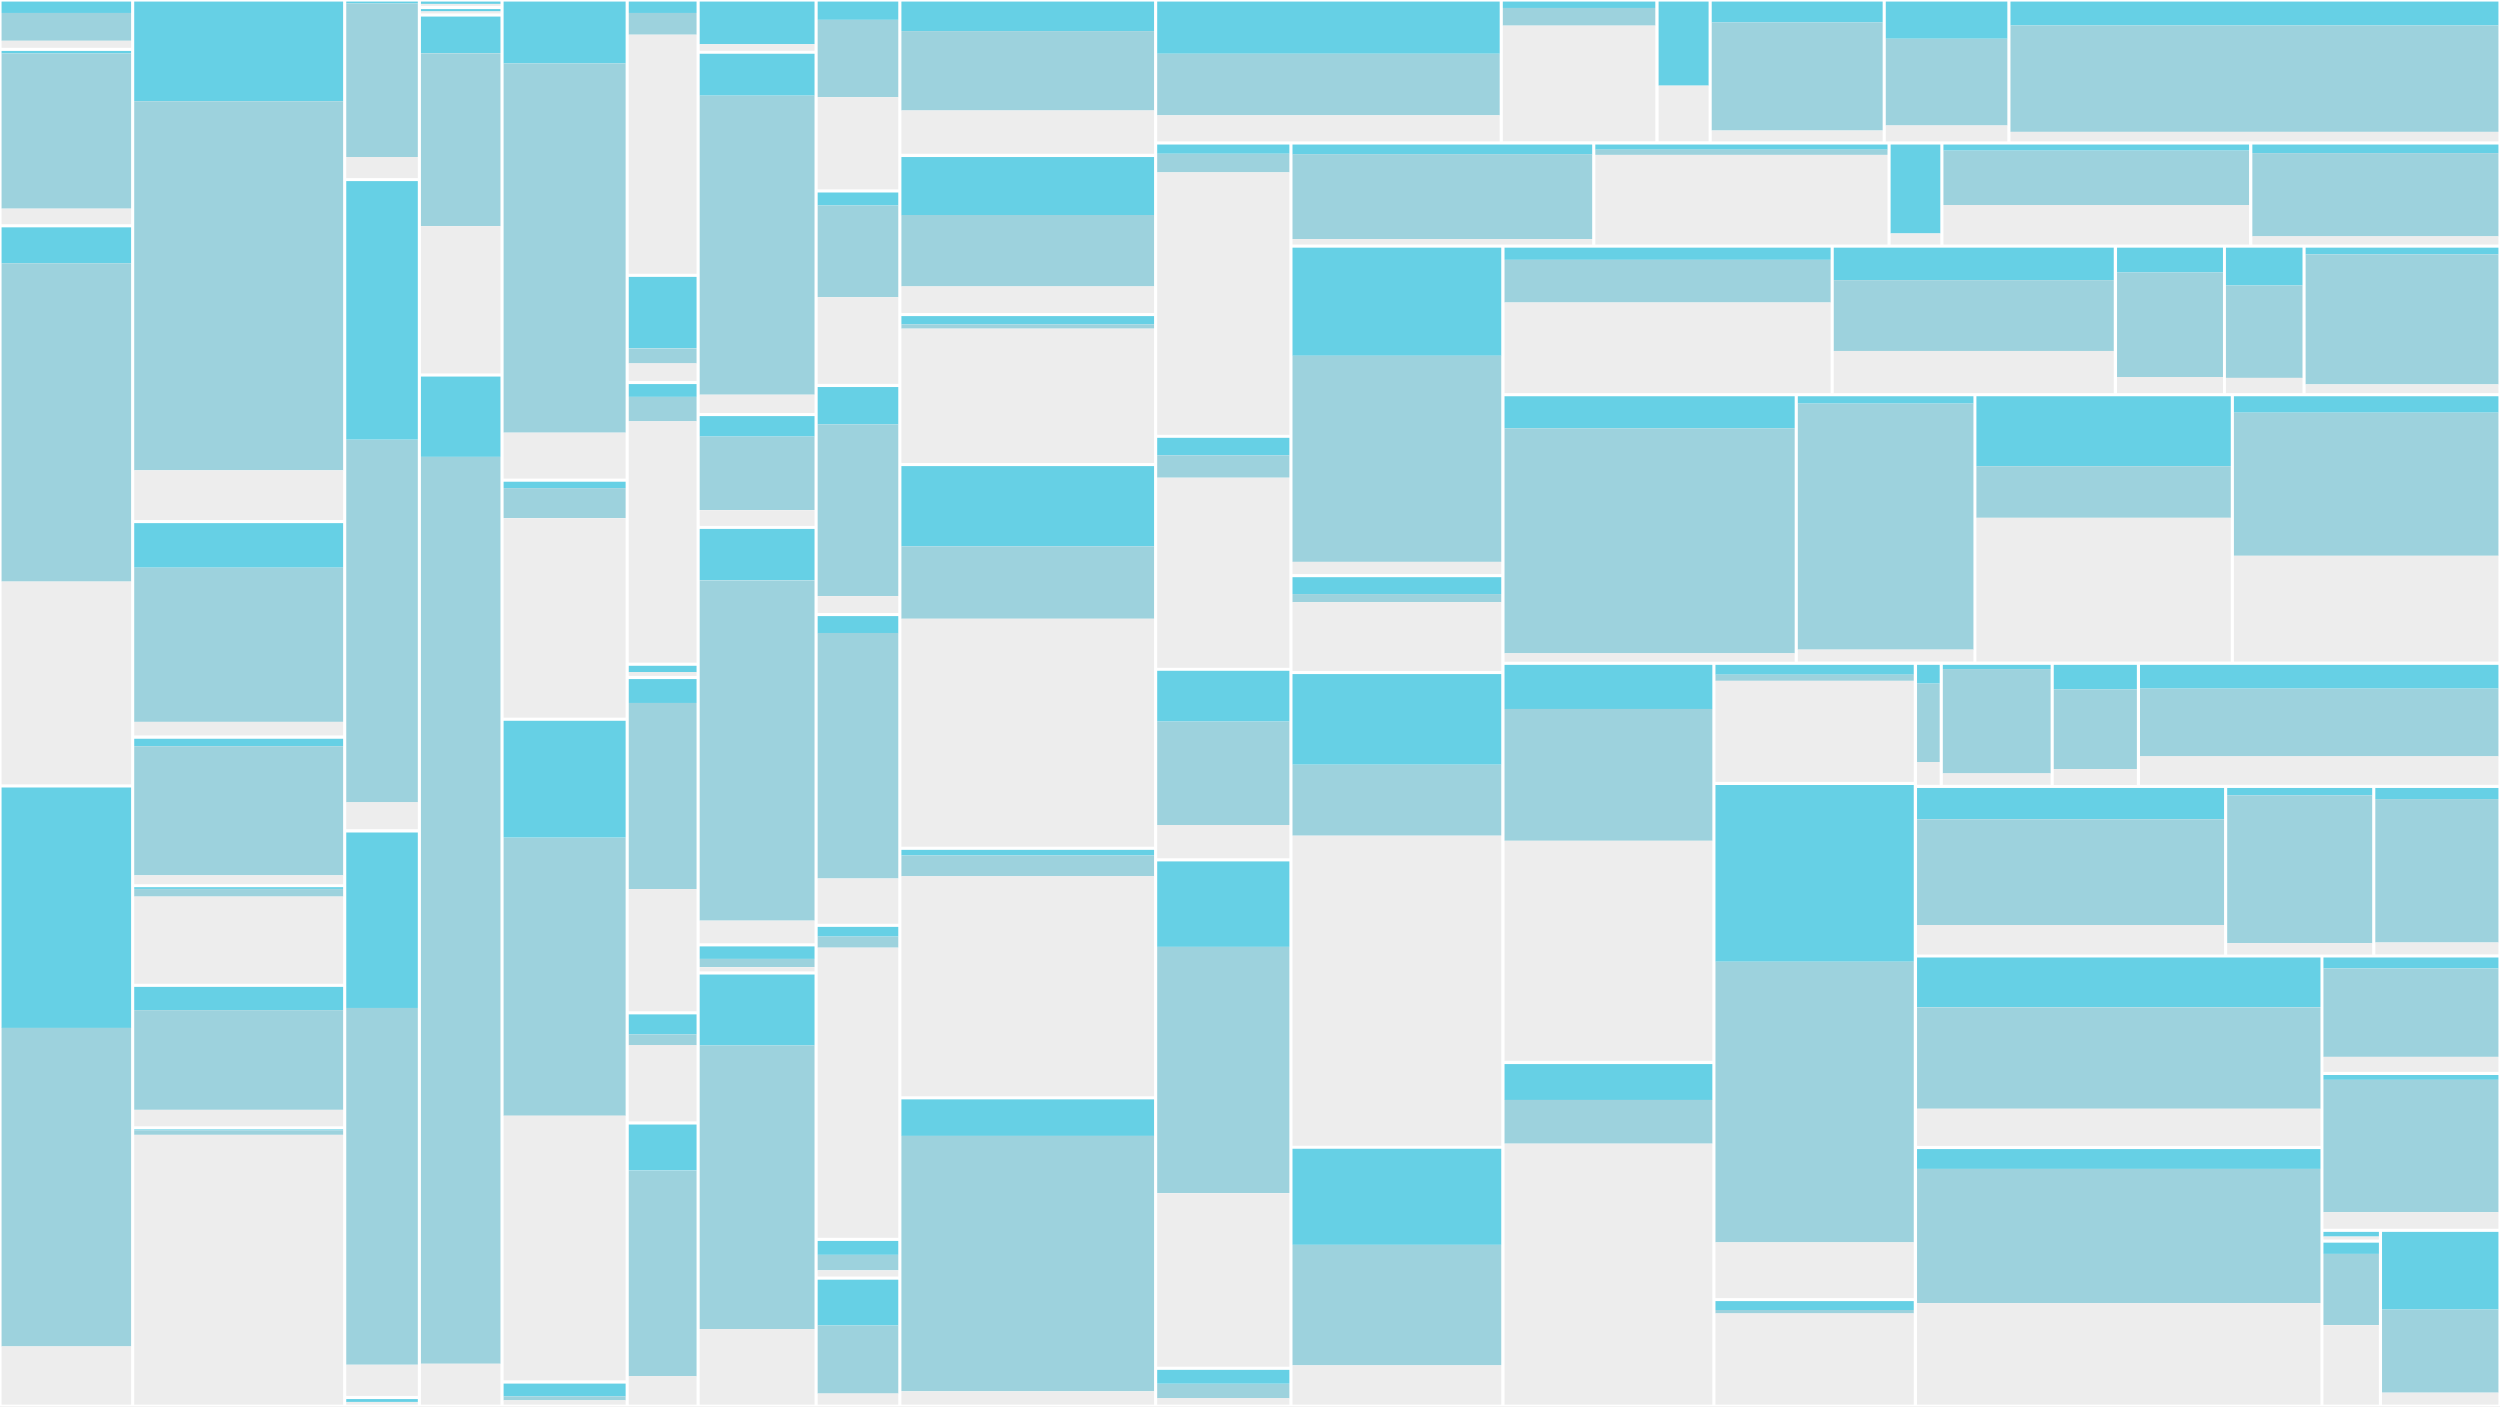
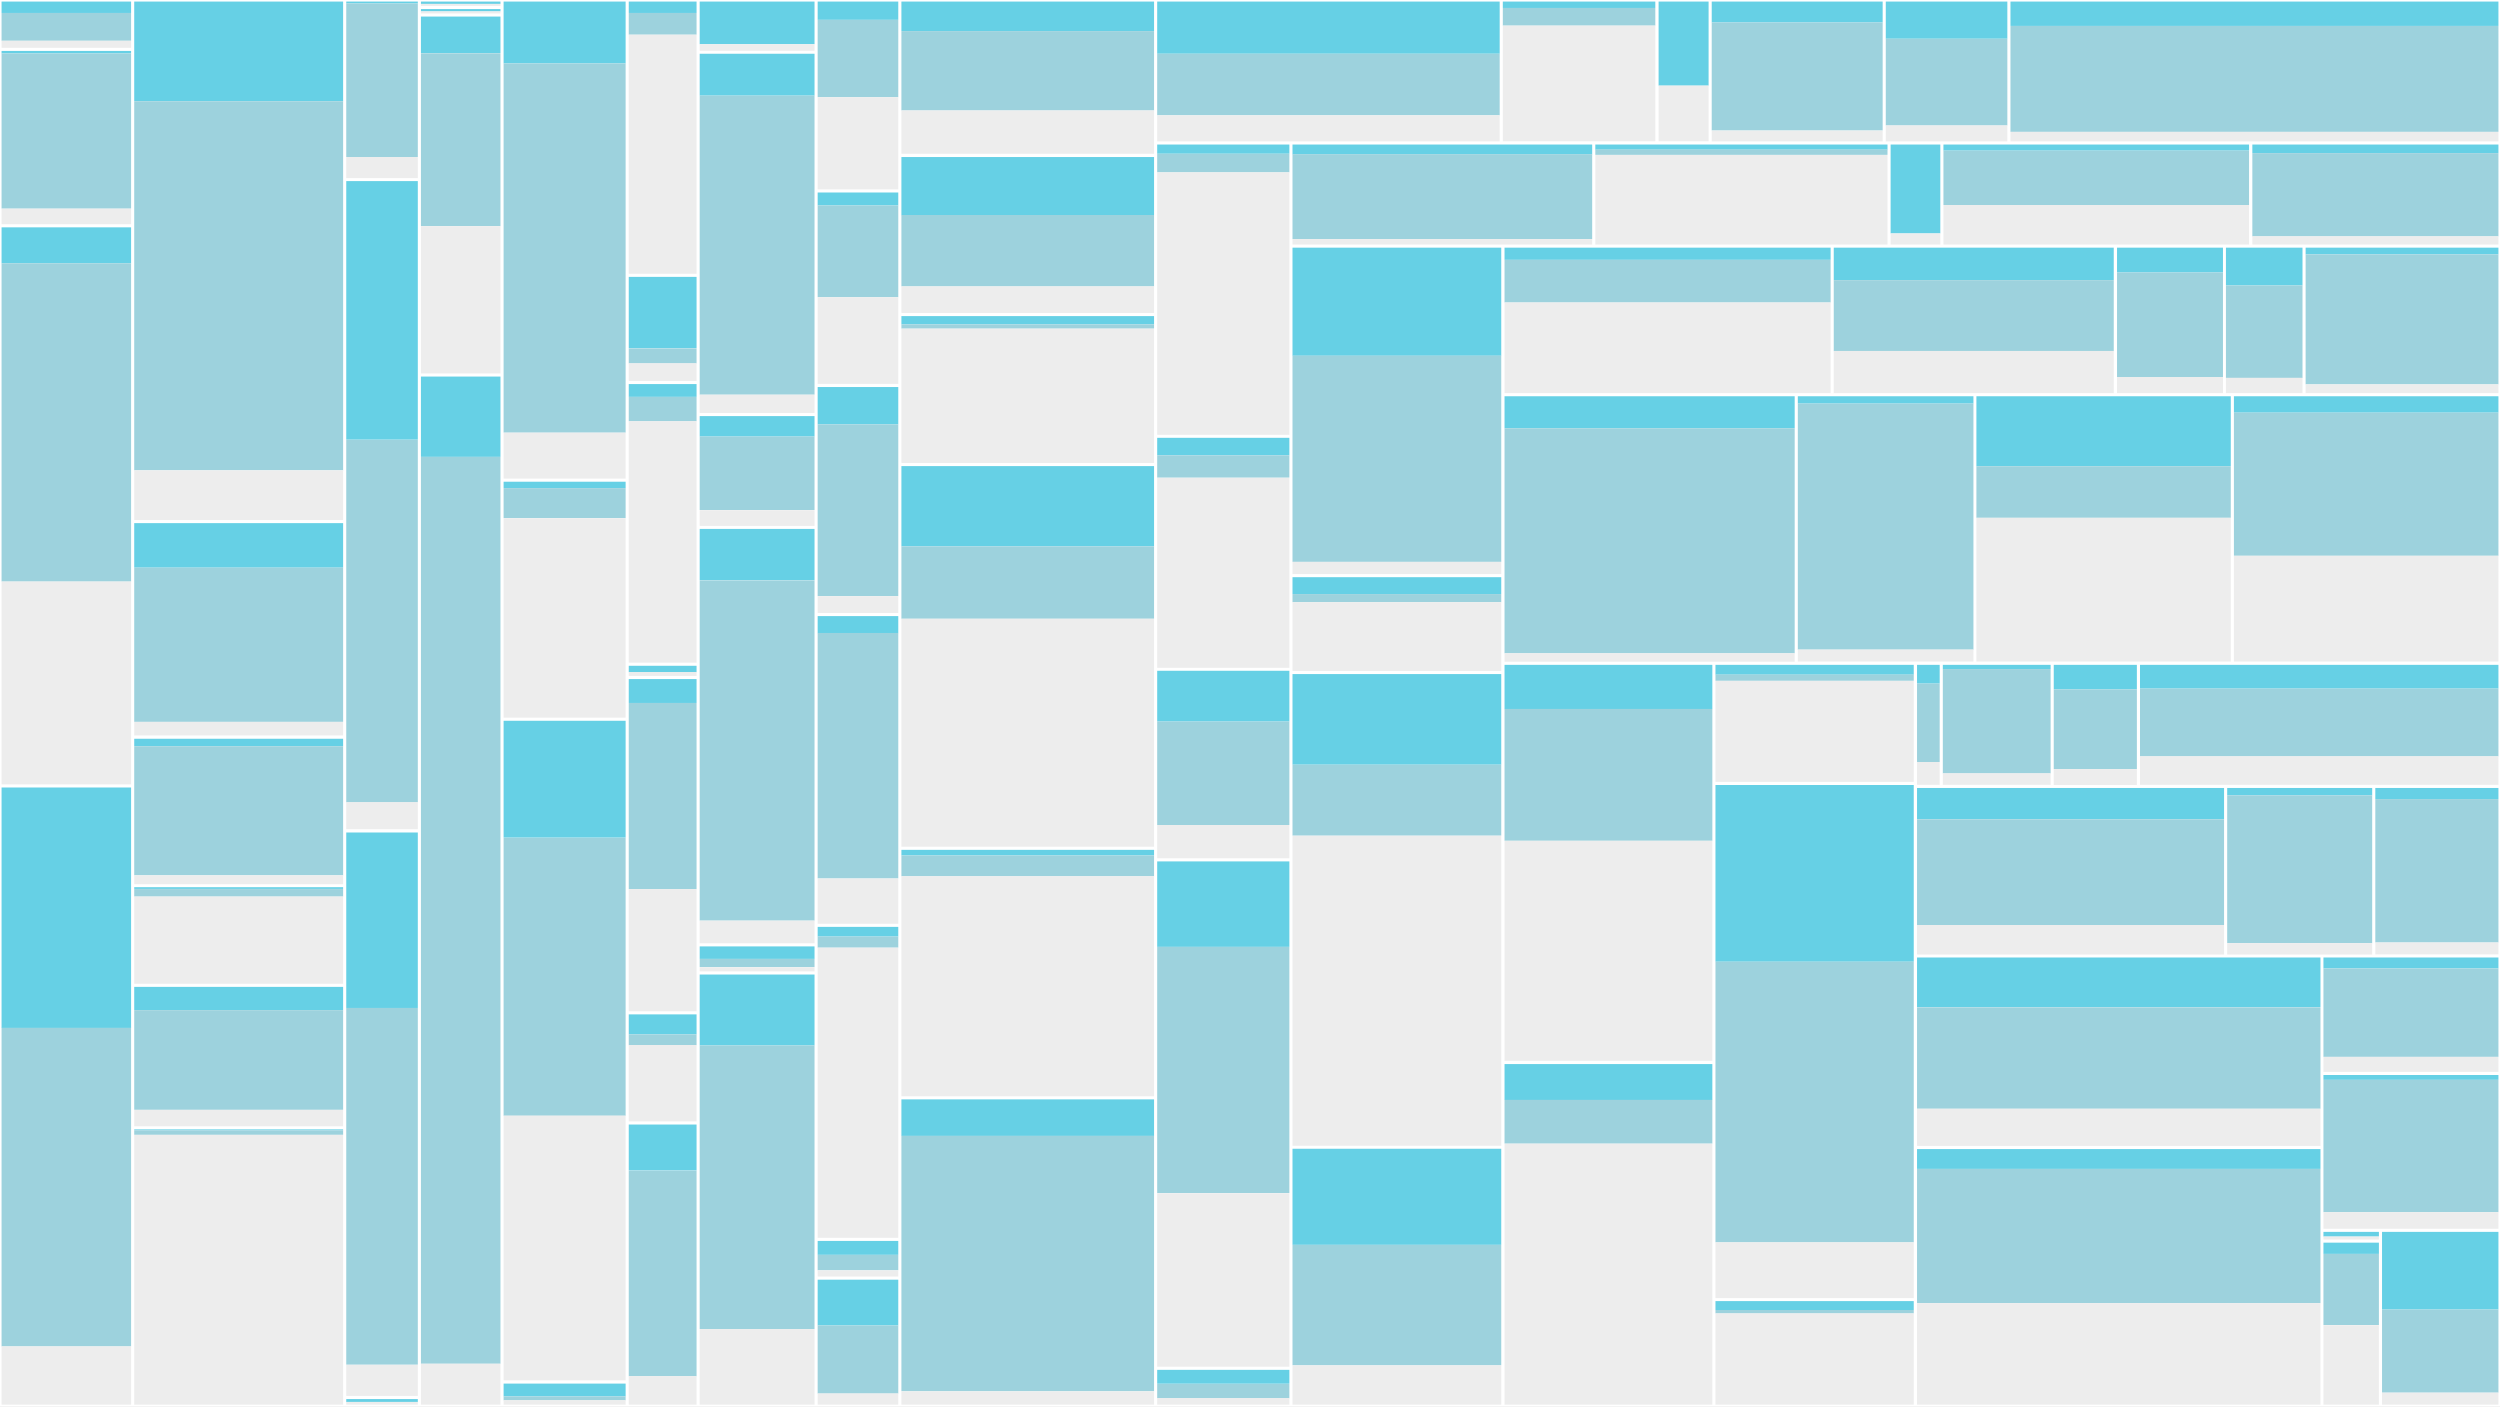
<svg xmlns="http://www.w3.org/2000/svg" viewBox="0 0 1600 900" width="1600" height="900" role="img" aria-label="Decoded overlay code coverage box tree, cyan band">
  <rect x="0" y="0" width="1600" height="900" fill="#ffffff" />
  <rect x="1" y="1" width="82.9" height="7.3" style="fill:hsl(190, 71%, 65%);fill:oklch(0.645 0.128 200)" />
  <rect x="1" y="8.3" width="82.9" height="17.8" style="fill:hsl(190, 48%, 74%);fill:oklch(0.740 0.085 200)" />
  <rect x="1" y="26.1" width="82.9" height="4.5" style="fill:hsl(190, 0%, 93%);fill:oklch(0.930 0.000 200)" />
  <rect x="1" y="32.6" width="82.9" height="1.6" style="fill:hsl(190, 71%, 65%);fill:oklch(0.645 0.128 200)" />
  <rect x="1" y="34.2" width="82.9" height="99.3" style="fill:hsl(190, 48%, 74%);fill:oklch(0.740 0.085 200)" />
  <rect x="1" y="133.6" width="82.9" height="9.9" style="fill:hsl(190, 0%, 93%);fill:oklch(0.930 0.000 200)" />
  <rect x="1" y="145.5" width="82.9" height="23" style="fill:hsl(190, 71%, 65%);fill:oklch(0.645 0.128 200)" />
  <rect x="1" y="168.5" width="82.9" height="203.7" style="fill:hsl(190, 48%, 74%);fill:oklch(0.740 0.085 200)" />
  <rect x="1" y="372.2" width="82.9" height="129.8" style="fill:hsl(190, 0%, 93%);fill:oklch(0.930 0.000 200)" />
  <rect x="1" y="504" width="82.9" height="153.9" style="fill:hsl(190, 71%, 65%);fill:oklch(0.645 0.128 200)" />
  <rect x="1" y="657.8" width="82.9" height="203.9" style="fill:hsl(190, 48%, 74%);fill:oklch(0.740 0.085 200)" />
  <rect x="1" y="861.7" width="82.9" height="37.3" style="fill:hsl(190, 0%, 93%);fill:oklch(0.930 0.000 200)" />
  <rect x="85.9" y="1" width="133.7" height="63.8" style="fill:hsl(190, 71%, 65%);fill:oklch(0.645 0.128 200)" />
  <rect x="85.9" y="64.8" width="133.7" height="236.2" style="fill:hsl(190, 48%, 74%);fill:oklch(0.740 0.085 200)" />
  <rect x="85.9" y="301" width="133.7" height="31.8" style="fill:hsl(190, 0%, 93%);fill:oklch(0.930 0.000 200)" />
  <rect x="85.9" y="334.8" width="133.7" height="28.5" style="fill:hsl(190, 71%, 65%);fill:oklch(0.645 0.128 200)" />
  <rect x="85.9" y="363.3" width="133.7" height="98.7" style="fill:hsl(190, 48%, 74%);fill:oklch(0.740 0.085 200)" />
  <rect x="85.9" y="462" width="133.7" height="8.7" style="fill:hsl(190, 0%, 93%);fill:oklch(0.930 0.000 200)" />
  <rect x="85.9" y="472.8" width="133.7" height="4.8" style="fill:hsl(190, 71%, 65%);fill:oklch(0.645 0.128 200)" />
  <rect x="85.9" y="477.6" width="133.7" height="82.6" style="fill:hsl(190, 48%, 74%);fill:oklch(0.740 0.085 200)" />
  <rect x="85.9" y="560.2" width="133.7" height="5.7" style="fill:hsl(190, 0%, 93%);fill:oklch(0.930 0.000 200)" />
  <rect x="85.9" y="567.8" width="133.7" height="1.1" style="fill:hsl(190, 71%, 65%);fill:oklch(0.645 0.128 200)" />
  <rect x="85.9" y="569" width="133.7" height="4.8" style="fill:hsl(190, 48%, 74%);fill:oklch(0.740 0.085 200)" />
  <rect x="85.9" y="573.8" width="133.7" height="55.8" style="fill:hsl(190, 0%, 93%);fill:oklch(0.930 0.000 200)" />
  <rect x="85.9" y="631.6" width="133.7" height="14.9" style="fill:hsl(190, 71%, 65%);fill:oklch(0.645 0.128 200)" />
  <rect x="85.9" y="646.5" width="133.7" height="63.8" style="fill:hsl(190, 48%, 74%);fill:oklch(0.740 0.085 200)" />
  <rect x="85.9" y="710.3" width="133.7" height="10.5" style="fill:hsl(190, 0%, 93%);fill:oklch(0.930 0.000 200)" />
  <rect x="85.9" y="722.8" width="133.7" height="0.6" style="fill:hsl(190, 71%, 65%);fill:oklch(0.645 0.128 200)" />
  <rect x="85.9" y="723.4" width="133.7" height="2.9" style="fill:hsl(190, 48%, 74%);fill:oklch(0.740 0.085 200)" />
  <rect x="85.9" y="726.3" width="133.7" height="172.7" style="fill:hsl(190, 0%, 93%);fill:oklch(0.930 0.000 200)" />
  <rect x="221.6" y="1" width="45.8" height="1.2" style="fill:hsl(190, 71%, 65%);fill:oklch(0.645 0.128 200)" />
  <rect x="221.6" y="2.2" width="45.8" height="98.3" style="fill:hsl(190, 48%, 74%);fill:oklch(0.740 0.085 200)" />
  <rect x="221.6" y="100.5" width="45.8" height="13.5" style="fill:hsl(190, 0%, 93%);fill:oklch(0.930 0.000 200)" />
  <rect x="221.6" y="115.9" width="45.8" height="165.5" style="fill:hsl(190, 71%, 65%);fill:oklch(0.645 0.128 200)" />
  <rect x="221.6" y="281.5" width="45.8" height="232" style="fill:hsl(190, 48%, 74%);fill:oklch(0.740 0.085 200)" />
  <rect x="221.6" y="513.4" width="45.8" height="17.3" style="fill:hsl(190, 0%, 93%);fill:oklch(0.930 0.000 200)" />
  <rect x="221.6" y="532.8" width="45.8" height="112.3" style="fill:hsl(190, 71%, 65%);fill:oklch(0.645 0.128 200)" />
  <rect x="221.6" y="645.1" width="45.8" height="228.3" style="fill:hsl(190, 48%, 74%);fill:oklch(0.740 0.085 200)" />
  <rect x="221.6" y="873.5" width="45.8" height="19.9" style="fill:hsl(190, 0%, 93%);fill:oklch(0.930 0.000 200)" />
  <rect x="221.6" y="895.4" width="45.8" height="1.9" style="fill:hsl(190, 71%, 65%);fill:oklch(0.645 0.128 200)" />
  <rect x="221.6" y="897.2" width="45.8" height="1.8" style="fill:hsl(190, 0%, 93%);fill:oklch(0.930 0.000 200)" />
  <rect x="269.4" y="1" width="50.9" height="1.5" style="fill:hsl(190, 71%, 65%);fill:oklch(0.645 0.128 200)" />
  <rect x="269.4" y="2.5" width="50.9" height="1.3" style="fill:hsl(190, 0%, 93%);fill:oklch(0.930 0.000 200)" />
  <rect x="269.4" y="5.8" width="50.9" height="1.5" style="fill:hsl(190, 71%, 65%);fill:oklch(0.645 0.128 200)" />
  <rect x="269.4" y="7.3" width="50.9" height="1.3" style="fill:hsl(190, 0%, 93%);fill:oklch(0.930 0.000 200)" />
  <rect x="269.4" y="10.6" width="50.9" height="23.4" style="fill:hsl(190, 71%, 65%);fill:oklch(0.645 0.128 200)" />
  <rect x="269.4" y="34.1" width="50.9" height="110.6" style="fill:hsl(190, 48%, 74%);fill:oklch(0.740 0.085 200)" />
  <rect x="269.4" y="144.7" width="50.9" height="94.3" style="fill:hsl(190, 0%, 93%);fill:oklch(0.930 0.000 200)" />
  <rect x="269.4" y="241" width="50.9" height="51.4" style="fill:hsl(190, 71%, 65%);fill:oklch(0.645 0.128 200)" />
  <rect x="269.4" y="292.4" width="50.9" height="580.4" style="fill:hsl(190, 48%, 74%);fill:oklch(0.740 0.085 200)" />
  <rect x="269.4" y="872.8" width="50.9" height="26.2" style="fill:hsl(190, 0%, 93%);fill:oklch(0.930 0.000 200)" />
  <rect x="322.3" y="1" width="78.1" height="39.6" style="fill:hsl(190, 71%, 65%);fill:oklch(0.645 0.128 200)" />
  <rect x="322.3" y="40.6" width="78.1" height="236.3" style="fill:hsl(190, 48%, 74%);fill:oklch(0.740 0.085 200)" />
  <rect x="322.3" y="276.9" width="78.1" height="29.4" style="fill:hsl(190, 0%, 93%);fill:oklch(0.930 0.000 200)" />
  <rect x="322.3" y="308.3" width="78.1" height="4.1" style="fill:hsl(190, 71%, 65%);fill:oklch(0.645 0.128 200)" />
  <rect x="322.3" y="312.4" width="78.1" height="19.2" style="fill:hsl(190, 48%, 74%);fill:oklch(0.740 0.085 200)" />
  <rect x="322.3" y="331.7" width="78.1" height="127.6" style="fill:hsl(190, 0%, 93%);fill:oklch(0.930 0.000 200)" />
  <rect x="322.3" y="461.3" width="78.1" height="74.8" style="fill:hsl(190, 71%, 65%);fill:oklch(0.645 0.128 200)" />
  <rect x="322.3" y="536.2" width="78.1" height="177.9" style="fill:hsl(190, 48%, 74%);fill:oklch(0.740 0.085 200)" />
  <rect x="322.3" y="714" width="78.1" height="169.4" style="fill:hsl(190, 0%, 93%);fill:oklch(0.930 0.000 200)" />
  <rect x="322.3" y="885.5" width="78.1" height="8.2" style="fill:hsl(190, 71%, 65%);fill:oklch(0.645 0.128 200)" />
  <rect x="322.3" y="893.7" width="78.1" height="2.5" style="fill:hsl(190, 48%, 74%);fill:oklch(0.740 0.085 200)" />
  <rect x="322.3" y="896.1" width="78.1" height="2.9" style="fill:hsl(190, 0%, 93%);fill:oklch(0.930 0.000 200)" />
  <rect x="402.4" y="1" width="43.4" height="7.3" style="fill:hsl(190, 71%, 65%);fill:oklch(0.645 0.128 200)" />
  <rect x="402.4" y="8.3" width="43.4" height="13.9" style="fill:hsl(190, 48%, 74%);fill:oklch(0.740 0.085 200)" />
  <rect x="402.4" y="22.2" width="43.4" height="153" style="fill:hsl(190, 0%, 93%);fill:oklch(0.930 0.000 200)" />
  <rect x="402.4" y="177.2" width="43.4" height="45.7" style="fill:hsl(190, 71%, 65%);fill:oklch(0.645 0.128 200)" />
  <rect x="402.4" y="223" width="43.4" height="9.6" style="fill:hsl(190, 48%, 74%);fill:oklch(0.740 0.085 200)" />
  <rect x="402.4" y="232.5" width="43.4" height="11.3" style="fill:hsl(190, 0%, 93%);fill:oklch(0.930 0.000 200)" />
  <rect x="402.4" y="245.8" width="43.4" height="8.2" style="fill:hsl(190, 71%, 65%);fill:oklch(0.645 0.128 200)" />
  <rect x="402.4" y="254" width="43.4" height="15.6" style="fill:hsl(190, 48%, 74%);fill:oklch(0.740 0.085 200)" />
  <rect x="402.4" y="269.6" width="43.4" height="154.5" style="fill:hsl(190, 0%, 93%);fill:oklch(0.930 0.000 200)" />
  <rect x="402.4" y="426.1" width="43.4" height="4.1" style="fill:hsl(190, 71%, 65%);fill:oklch(0.645 0.128 200)" />
  <rect x="402.4" y="430.1" width="43.4" height="2.5" style="fill:hsl(190, 0%, 93%);fill:oklch(0.930 0.000 200)" />
  <rect x="402.4" y="434.6" width="43.4" height="15.3" style="fill:hsl(190, 71%, 65%);fill:oklch(0.645 0.128 200)" />
  <rect x="402.4" y="449.9" width="43.4" height="119.1" style="fill:hsl(190, 48%, 74%);fill:oklch(0.740 0.085 200)" />
  <rect x="402.4" y="569" width="43.4" height="78.2" style="fill:hsl(190, 0%, 93%);fill:oklch(0.930 0.000 200)" />
  <rect x="402.4" y="649.2" width="43.4" height="12.8" style="fill:hsl(190, 71%, 65%);fill:oklch(0.645 0.128 200)" />
  <rect x="402.4" y="662" width="43.4" height="6.9" style="fill:hsl(190, 48%, 74%);fill:oklch(0.740 0.085 200)" />
  <rect x="402.4" y="668.8" width="43.4" height="48.9" style="fill:hsl(190, 0%, 93%);fill:oklch(0.930 0.000 200)" />
  <rect x="402.4" y="719.7" width="43.4" height="29.4" style="fill:hsl(190, 71%, 65%);fill:oklch(0.645 0.128 200)" />
  <rect x="402.4" y="749.2" width="43.4" height="131.6" style="fill:hsl(190, 48%, 74%);fill:oklch(0.740 0.085 200)" />
  <rect x="402.4" y="880.7" width="43.4" height="18.3" style="fill:hsl(190, 0%, 93%);fill:oklch(0.930 0.000 200)" />
  <rect x="447.8" y="1" width="73.5" height="27.3" style="fill:hsl(190, 71%, 65%);fill:oklch(0.645 0.128 200)" />
  <rect x="447.8" y="28.3" width="73.5" height="4.2" style="fill:hsl(190, 0%, 93%);fill:oklch(0.930 0.000 200)" />
  <rect x="447.8" y="34.4" width="73.5" height="26.8" style="fill:hsl(190, 71%, 65%);fill:oklch(0.645 0.128 200)" />
  <rect x="447.8" y="61.2" width="73.5" height="191.4" style="fill:hsl(190, 48%, 74%);fill:oklch(0.740 0.085 200)" />
  <rect x="447.8" y="252.6" width="73.5" height="11.7" style="fill:hsl(190, 0%, 93%);fill:oklch(0.930 0.000 200)" />
  <rect x="447.8" y="266.3" width="73.5" height="13.1" style="fill:hsl(190, 71%, 65%);fill:oklch(0.645 0.128 200)" />
  <rect x="447.8" y="279.4" width="73.5" height="47" style="fill:hsl(190, 48%, 74%);fill:oklch(0.740 0.085 200)" />
  <rect x="447.8" y="326.5" width="73.5" height="10.1" style="fill:hsl(190, 0%, 93%);fill:oklch(0.930 0.000 200)" />
  <rect x="447.8" y="338.5" width="73.5" height="32.9" style="fill:hsl(190, 71%, 65%);fill:oklch(0.645 0.128 200)" />
  <rect x="447.8" y="371.5" width="73.5" height="217.7" style="fill:hsl(190, 48%, 74%);fill:oklch(0.740 0.085 200)" />
  <rect x="447.8" y="589.2" width="73.5" height="14.5" style="fill:hsl(190, 0%, 93%);fill:oklch(0.930 0.000 200)" />
  <rect x="447.8" y="605.7" width="73.5" height="8" style="fill:hsl(190, 71%, 65%);fill:oklch(0.645 0.128 200)" />
  <rect x="447.8" y="613.7" width="73.5" height="5.2" style="fill:hsl(190, 48%, 74%);fill:oklch(0.740 0.085 200)" />
  <rect x="447.8" y="619" width="73.5" height="2.7" style="fill:hsl(190, 0%, 93%);fill:oklch(0.930 0.000 200)" />
  <rect x="447.8" y="623.7" width="73.5" height="45.4" style="fill:hsl(190, 71%, 65%);fill:oklch(0.645 0.128 200)" />
  <rect x="447.8" y="669.1" width="73.5" height="181.5" style="fill:hsl(190, 48%, 74%);fill:oklch(0.740 0.085 200)" />
  <rect x="447.8" y="850.6" width="73.5" height="48.4" style="fill:hsl(190, 0%, 93%);fill:oklch(0.930 0.000 200)" />
  <rect x="523.3" y="1" width="51.6" height="11.7" style="fill:hsl(190, 71%, 65%);fill:oklch(0.645 0.128 200)" />
  <rect x="523.3" y="12.7" width="51.6" height="49.5" style="fill:hsl(190, 48%, 74%);fill:oklch(0.740 0.085 200)" />
  <rect x="523.3" y="62.2" width="51.6" height="59" style="fill:hsl(190, 0%, 93%);fill:oklch(0.930 0.000 200)" />
  <rect x="523.3" y="123.2" width="51.6" height="8.3" style="fill:hsl(190, 71%, 65%);fill:oklch(0.645 0.128 200)" />
  <rect x="523.3" y="131.5" width="51.6" height="58.7" style="fill:hsl(190, 48%, 74%);fill:oklch(0.740 0.085 200)" />
  <rect x="523.3" y="190.2" width="51.6" height="55.5" style="fill:hsl(190, 0%, 93%);fill:oklch(0.930 0.000 200)" />
  <rect x="523.3" y="247.7" width="51.6" height="23.9" style="fill:hsl(190, 71%, 65%);fill:oklch(0.645 0.128 200)" />
  <rect x="523.3" y="271.6" width="51.6" height="109.9" style="fill:hsl(190, 48%, 74%);fill:oklch(0.740 0.085 200)" />
  <rect x="523.3" y="381.5" width="51.6" height="10.8" style="fill:hsl(190, 0%, 93%);fill:oklch(0.930 0.000 200)" />
  <rect x="523.3" y="394.3" width="51.6" height="10.9" style="fill:hsl(190, 71%, 65%);fill:oklch(0.645 0.128 200)" />
  <rect x="523.3" y="405.1" width="51.6" height="157.1" style="fill:hsl(190, 48%, 74%);fill:oklch(0.740 0.085 200)" />
  <rect x="523.3" y="562.3" width="51.6" height="28.9" style="fill:hsl(190, 0%, 93%);fill:oklch(0.930 0.000 200)" />
  <rect x="523.3" y="593.2" width="51.6" height="6.2" style="fill:hsl(190, 71%, 65%);fill:oklch(0.645 0.128 200)" />
  <rect x="523.3" y="599.4" width="51.6" height="7.1" style="fill:hsl(190, 48%, 74%);fill:oklch(0.740 0.085 200)" />
  <rect x="523.3" y="606.5" width="51.6" height="185.7" style="fill:hsl(190, 0%, 93%);fill:oklch(0.930 0.000 200)" />
  <rect x="523.3" y="794.2" width="51.6" height="8.9" style="fill:hsl(190, 71%, 65%);fill:oklch(0.645 0.128 200)" />
  <rect x="523.3" y="803.1" width="51.6" height="9.9" style="fill:hsl(190, 48%, 74%);fill:oklch(0.740 0.085 200)" />
  <rect x="523.3" y="813" width="51.6" height="4" style="fill:hsl(190, 0%, 93%);fill:oklch(0.930 0.000 200)" />
  <rect x="523.3" y="819" width="51.6" height="29.3" style="fill:hsl(190, 71%, 65%);fill:oklch(0.645 0.128 200)" />
  <rect x="523.3" y="848.3" width="51.6" height="43.6" style="fill:hsl(190, 48%, 74%);fill:oklch(0.740 0.085 200)" />
  <rect x="523.3" y="891.8" width="51.6" height="7.2" style="fill:hsl(190, 0%, 93%);fill:oklch(0.930 0.000 200)" />
  <rect x="576.9" y="1" width="161.7" height="18.9" style="fill:hsl(190, 71%, 65%);fill:oklch(0.645 0.128 200)" />
  <rect x="576.9" y="19.9" width="161.7" height="50.8" style="fill:hsl(190, 48%, 74%);fill:oklch(0.740 0.085 200)" />
  <rect x="576.9" y="70.7" width="161.7" height="27.7" style="fill:hsl(190, 0%, 93%);fill:oklch(0.930 0.000 200)" />
  <rect x="576.9" y="100.5" width="161.7" height="37.2" style="fill:hsl(190, 71%, 65%);fill:oklch(0.645 0.128 200)" />
  <rect x="576.9" y="137.6" width="161.7" height="45.7" style="fill:hsl(190, 48%, 74%);fill:oklch(0.740 0.085 200)" />
  <rect x="576.9" y="183.3" width="161.7" height="17" style="fill:hsl(190, 0%, 93%);fill:oklch(0.930 0.000 200)" />
  <rect x="576.9" y="202.3" width="161.7" height="5.3" style="fill:hsl(190, 71%, 65%);fill:oklch(0.645 0.128 200)" />
  <rect x="576.9" y="207.6" width="161.7" height="2.7" style="fill:hsl(190, 48%, 74%);fill:oklch(0.740 0.085 200)" />
  <rect x="576.9" y="210.4" width="161.7" height="85.9" style="fill:hsl(190, 0%, 93%);fill:oklch(0.930 0.000 200)" />
  <rect x="576.9" y="298.3" width="161.7" height="51.4" style="fill:hsl(190, 71%, 65%);fill:oklch(0.645 0.128 200)" />
  <rect x="576.9" y="349.7" width="161.7" height="46.3" style="fill:hsl(190, 48%, 74%);fill:oklch(0.740 0.085 200)" />
  <rect x="576.9" y="396" width="161.7" height="145.9" style="fill:hsl(190, 0%, 93%);fill:oklch(0.930 0.000 200)" />
  <rect x="576.9" y="543.9" width="161.7" height="3.6" style="fill:hsl(190, 71%, 65%);fill:oklch(0.645 0.128 200)" />
  <rect x="576.9" y="547.5" width="161.7" height="13.3" style="fill:hsl(190, 48%, 74%);fill:oklch(0.740 0.085 200)" />
  <rect x="576.9" y="560.8" width="161.7" height="140.8" style="fill:hsl(190, 0%, 93%);fill:oklch(0.930 0.000 200)" />
  <rect x="576.9" y="703.6" width="161.7" height="23.4" style="fill:hsl(190, 71%, 65%);fill:oklch(0.645 0.128 200)" />
  <rect x="576.9" y="726.9" width="161.7" height="163.5" style="fill:hsl(190, 48%, 74%);fill:oklch(0.740 0.085 200)" />
  <rect x="576.9" y="890.5" width="161.7" height="8.5" style="fill:hsl(190, 0%, 93%);fill:oklch(0.930 0.000 200)" />
  <rect x="740.6" y="1" width="219.2" height="33.4" style="fill:hsl(190, 71%, 65%);fill:oklch(0.645 0.128 200)" />
  <rect x="740.6" y="34.4" width="219.2" height="39.4" style="fill:hsl(190, 48%, 74%);fill:oklch(0.740 0.085 200)" />
  <rect x="740.6" y="73.8" width="219.2" height="16.7" style="fill:hsl(190, 0%, 93%);fill:oklch(0.930 0.000 200)" />
  <rect x="961.8" y="1" width="97.6" height="4.1" style="fill:hsl(190, 71%, 65%);fill:oklch(0.645 0.128 200)" />
  <rect x="961.8" y="5.1" width="97.6" height="11.3" style="fill:hsl(190, 48%, 74%);fill:oklch(0.740 0.085 200)" />
  <rect x="961.8" y="16.4" width="97.6" height="74" style="fill:hsl(190, 0%, 93%);fill:oklch(0.930 0.000 200)" />
  <rect x="1061.5" y="1" width="32" height="53.8" style="fill:hsl(190, 71%, 65%);fill:oklch(0.645 0.128 200)" />
  <rect x="1061.5" y="54.8" width="32" height="35.6" style="fill:hsl(190, 0%, 93%);fill:oklch(0.930 0.000 200)" />
  <rect x="1095.5" y="1" width="109.4" height="13.4" style="fill:hsl(190, 71%, 65%);fill:oklch(0.645 0.128 200)" />
  <rect x="1095.5" y="14.4" width="109.4" height="69.1" style="fill:hsl(190, 48%, 74%);fill:oklch(0.740 0.085 200)" />
  <rect x="1095.5" y="83.6" width="109.4" height="6.9" style="fill:hsl(190, 0%, 93%);fill:oklch(0.930 0.000 200)" />
  <rect x="1206.9" y="1" width="77.8" height="23.8" style="fill:hsl(190, 71%, 65%);fill:oklch(0.645 0.128 200)" />
  <rect x="1206.9" y="24.8" width="77.8" height="55.5" style="fill:hsl(190, 48%, 74%);fill:oklch(0.740 0.085 200)" />
  <rect x="1206.9" y="80.3" width="77.8" height="10.2" style="fill:hsl(190, 0%, 93%);fill:oklch(0.930 0.000 200)" />
-   <rect x="1286.7" y="1" width="312.3" height="15.3" style="fill:hsl(190, 71%, 65%);fill:oklch(0.645 0.128 200)" />
-   <rect x="1286.7" y="16.3" width="312.3" height="68.1" style="fill:hsl(190, 48%, 74%);fill:oklch(0.740 0.085 200)" />
+   <rect x="1286.7" y="1" width="312.3" height="15.6" style="fill:hsl(190, 71%, 65%);fill:oklch(0.645 0.128 200)" />
+   <rect x="1286.7" y="16.6" width="312.3" height="67.8" style="fill:hsl(190, 48%, 74%);fill:oklch(0.740 0.085 200)" />
  <rect x="1286.7" y="84.4" width="312.3" height="6.1" style="fill:hsl(190, 0%, 93%);fill:oklch(0.930 0.000 200)" />
  <rect x="740.6" y="92.5" width="84.6" height="5.9" style="fill:hsl(190, 71%, 65%);fill:oklch(0.645 0.128 200)" />
  <rect x="740.6" y="98.4" width="84.6" height="11.9" style="fill:hsl(190, 48%, 74%);fill:oklch(0.740 0.085 200)" />
  <rect x="740.6" y="110.3" width="84.6" height="168" style="fill:hsl(190, 0%, 93%);fill:oklch(0.930 0.000 200)" />
  <rect x="740.6" y="280.2" width="84.6" height="11.2" style="fill:hsl(190, 71%, 65%);fill:oklch(0.645 0.128 200)" />
  <rect x="740.6" y="291.4" width="84.6" height="14.3" style="fill:hsl(190, 48%, 74%);fill:oklch(0.740 0.085 200)" />
  <rect x="740.6" y="305.8" width="84.6" height="121.6" style="fill:hsl(190, 0%, 93%);fill:oklch(0.930 0.000 200)" />
  <rect x="740.6" y="429.3" width="84.6" height="32.5" style="fill:hsl(190, 71%, 65%);fill:oklch(0.645 0.128 200)" />
  <rect x="740.6" y="461.8" width="84.6" height="66.2" style="fill:hsl(190, 48%, 74%);fill:oklch(0.740 0.085 200)" />
  <rect x="740.6" y="528" width="84.6" height="21.3" style="fill:hsl(190, 0%, 93%);fill:oklch(0.930 0.000 200)" />
  <rect x="740.6" y="551.3" width="84.6" height="54.7" style="fill:hsl(190, 71%, 65%);fill:oklch(0.645 0.128 200)" />
  <rect x="740.6" y="606" width="84.6" height="157.6" style="fill:hsl(190, 48%, 74%);fill:oklch(0.740 0.085 200)" />
  <rect x="740.6" y="763.7" width="84.6" height="111" style="fill:hsl(190, 0%, 93%);fill:oklch(0.930 0.000 200)" />
  <rect x="740.6" y="876.7" width="84.6" height="8.9" style="fill:hsl(190, 71%, 65%);fill:oklch(0.645 0.128 200)" />
  <rect x="740.6" y="885.7" width="84.6" height="9.2" style="fill:hsl(190, 48%, 74%);fill:oklch(0.740 0.085 200)" />
  <rect x="740.6" y="894.8" width="84.6" height="4.2" style="fill:hsl(190, 0%, 93%);fill:oklch(0.930 0.000 200)" />
  <rect x="827.2" y="92.5" width="191.8" height="6.3" style="fill:hsl(190, 71%, 65%);fill:oklch(0.645 0.128 200)" />
  <rect x="827.2" y="98.7" width="191.8" height="54.3" style="fill:hsl(190, 48%, 74%);fill:oklch(0.740 0.085 200)" />
  <rect x="827.2" y="153" width="191.8" height="3.5" style="fill:hsl(190, 0%, 93%);fill:oklch(0.930 0.000 200)" />
  <rect x="1021" y="92.5" width="187" height="3.3" style="fill:hsl(190, 71%, 65%);fill:oklch(0.645 0.128 200)" />
  <rect x="1021" y="95.7" width="187" height="3.4" style="fill:hsl(190, 48%, 74%);fill:oklch(0.740 0.085 200)" />
  <rect x="1021" y="99.2" width="187" height="57.3" style="fill:hsl(190, 0%, 93%);fill:oklch(0.930 0.000 200)" />
  <rect x="1210" y="92.5" width="31.8" height="56.9" style="fill:hsl(190, 71%, 65%);fill:oklch(0.645 0.128 200)" />
  <rect x="1210" y="149.4" width="31.8" height="7.1" style="fill:hsl(190, 0%, 93%);fill:oklch(0.930 0.000 200)" />
  <rect x="1243.8" y="92.5" width="195.6" height="3.9" style="fill:hsl(190, 71%, 65%);fill:oklch(0.645 0.128 200)" />
  <rect x="1243.8" y="96.4" width="195.6" height="34.8" style="fill:hsl(190, 48%, 74%);fill:oklch(0.740 0.085 200)" />
  <rect x="1243.8" y="131.2" width="195.6" height="25.3" style="fill:hsl(190, 0%, 93%);fill:oklch(0.930 0.000 200)" />
  <rect x="1441.5" y="92.5" width="157.5" height="5.5" style="fill:hsl(190, 71%, 65%);fill:oklch(0.645 0.128 200)" />
  <rect x="1441.5" y="98" width="157.5" height="53.3" style="fill:hsl(190, 48%, 74%);fill:oklch(0.740 0.085 200)" />
  <rect x="1441.5" y="151.2" width="157.5" height="5.3" style="fill:hsl(190, 0%, 93%);fill:oklch(0.930 0.000 200)" />
  <rect x="827.2" y="158.5" width="133.6" height="69.2" style="fill:hsl(190, 71%, 65%);fill:oklch(0.645 0.128 200)" />
  <rect x="827.2" y="227.6" width="133.6" height="132" style="fill:hsl(190, 48%, 74%);fill:oklch(0.740 0.085 200)" />
  <rect x="827.2" y="359.6" width="133.6" height="7.8" style="fill:hsl(190, 0%, 93%);fill:oklch(0.930 0.000 200)" />
  <rect x="827.2" y="369.4" width="133.6" height="10.8" style="fill:hsl(190, 71%, 65%);fill:oklch(0.645 0.128 200)" />
  <rect x="827.2" y="380.2" width="133.6" height="5.2" style="fill:hsl(190, 48%, 74%);fill:oklch(0.740 0.085 200)" />
  <rect x="827.2" y="385.4" width="133.6" height="44" style="fill:hsl(190, 0%, 93%);fill:oklch(0.930 0.000 200)" />
  <rect x="827.2" y="431.4" width="133.6" height="58" style="fill:hsl(190, 71%, 65%);fill:oklch(0.645 0.128 200)" />
  <rect x="827.2" y="489.4" width="133.6" height="45.4" style="fill:hsl(190, 48%, 74%);fill:oklch(0.740 0.085 200)" />
  <rect x="827.2" y="534.9" width="133.6" height="198.4" style="fill:hsl(190, 0%, 93%);fill:oklch(0.930 0.000 200)" />
  <rect x="827.2" y="735.2" width="133.6" height="61.5" style="fill:hsl(190, 71%, 65%);fill:oklch(0.645 0.128 200)" />
  <rect x="827.2" y="796.7" width="133.6" height="77.1" style="fill:hsl(190, 48%, 74%);fill:oklch(0.740 0.085 200)" />
  <rect x="827.2" y="873.9" width="133.6" height="25.1" style="fill:hsl(190, 0%, 93%);fill:oklch(0.930 0.000 200)" />
  <rect x="962.9" y="158.5" width="208.7" height="7.8" style="fill:hsl(190, 71%, 65%);fill:oklch(0.645 0.128 200)" />
  <rect x="962.9" y="166.3" width="208.7" height="27.3" style="fill:hsl(190, 48%, 74%);fill:oklch(0.740 0.085 200)" />
  <rect x="962.9" y="193.6" width="208.7" height="58" style="fill:hsl(190, 0%, 93%);fill:oklch(0.930 0.000 200)" />
  <rect x="1173.6" y="158.5" width="179.2" height="20.8" style="fill:hsl(190, 71%, 65%);fill:oklch(0.645 0.128 200)" />
  <rect x="1173.6" y="179.3" width="179.2" height="45.4" style="fill:hsl(190, 48%, 74%);fill:oklch(0.740 0.085 200)" />
  <rect x="1173.6" y="224.6" width="179.2" height="27" style="fill:hsl(190, 0%, 93%);fill:oklch(0.930 0.000 200)" />
  <rect x="1354.9" y="158.5" width="67.8" height="15.9" style="fill:hsl(190, 71%, 65%);fill:oklch(0.645 0.128 200)" />
  <rect x="1354.9" y="174.4" width="67.8" height="66.9" style="fill:hsl(190, 48%, 74%);fill:oklch(0.740 0.085 200)" />
  <rect x="1354.9" y="241.3" width="67.8" height="10.3" style="fill:hsl(190, 0%, 93%);fill:oklch(0.930 0.000 200)" />
  <rect x="1424.6" y="158.5" width="49" height="24.2" style="fill:hsl(190, 71%, 65%);fill:oklch(0.645 0.128 200)" />
  <rect x="1424.6" y="182.7" width="49" height="59.2" style="fill:hsl(190, 48%, 74%);fill:oklch(0.740 0.085 200)" />
  <rect x="1424.6" y="241.8" width="49" height="9.8" style="fill:hsl(190, 0%, 93%);fill:oklch(0.930 0.000 200)" />
  <rect x="1475.6" y="158.5" width="123.4" height="4.3" style="fill:hsl(190, 71%, 65%);fill:oklch(0.645 0.128 200)" />
  <rect x="1475.6" y="162.8" width="123.4" height="83.2" style="fill:hsl(190, 48%, 74%);fill:oklch(0.740 0.085 200)" />
  <rect x="1475.6" y="246" width="123.4" height="5.6" style="fill:hsl(190, 0%, 93%);fill:oklch(0.930 0.000 200)" />
  <rect x="962.9" y="253.6" width="185.7" height="20.5" style="fill:hsl(190, 71%, 65%);fill:oklch(0.645 0.128 200)" />
  <rect x="962.9" y="274.1" width="185.7" height="144" style="fill:hsl(190, 48%, 74%);fill:oklch(0.740 0.085 200)" />
  <rect x="962.9" y="418.1" width="185.7" height="5.4" style="fill:hsl(190, 0%, 93%);fill:oklch(0.930 0.000 200)" />
  <rect x="1150.6" y="253.6" width="112.4" height="4.7" style="fill:hsl(190, 71%, 65%);fill:oklch(0.645 0.128 200)" />
  <rect x="1150.6" y="258.3" width="112.4" height="157.5" style="fill:hsl(190, 48%, 74%);fill:oklch(0.740 0.085 200)" />
  <rect x="1150.6" y="415.7" width="112.4" height="7.7" style="fill:hsl(190, 0%, 93%);fill:oklch(0.930 0.000 200)" />
  <rect x="1264.9" y="253.6" width="162.8" height="44.8" style="fill:hsl(190, 71%, 65%);fill:oklch(0.645 0.128 200)" />
  <rect x="1264.9" y="298.4" width="162.8" height="33" style="fill:hsl(190, 48%, 74%);fill:oklch(0.740 0.085 200)" />
  <rect x="1264.9" y="331.4" width="162.8" height="92" style="fill:hsl(190, 0%, 93%);fill:oklch(0.930 0.000 200)" />
  <rect x="1429.7" y="253.6" width="169.3" height="10.5" style="fill:hsl(190, 71%, 65%);fill:oklch(0.645 0.128 200)" />
  <rect x="1429.7" y="264.1" width="169.3" height="91.6" style="fill:hsl(190, 48%, 74%);fill:oklch(0.740 0.085 200)" />
  <rect x="1429.7" y="355.7" width="169.3" height="67.7" style="fill:hsl(190, 0%, 93%);fill:oklch(0.930 0.000 200)" />
  <rect x="962.9" y="425.5" width="133" height="28.3" style="fill:hsl(190, 71%, 65%);fill:oklch(0.645 0.128 200)" />
  <rect x="962.9" y="453.7" width="133" height="84.4" style="fill:hsl(190, 48%, 74%);fill:oklch(0.740 0.085 200)" />
  <rect x="962.9" y="538.1" width="133" height="140.8" style="fill:hsl(190, 0%, 93%);fill:oklch(0.930 0.000 200)" />
  <rect x="962.9" y="681" width="133" height="23" style="fill:hsl(190, 71%, 65%);fill:oklch(0.645 0.128 200)" />
  <rect x="962.9" y="703.9" width="133" height="28" style="fill:hsl(190, 48%, 74%);fill:oklch(0.740 0.085 200)" />
  <rect x="962.9" y="732" width="133" height="167" style="fill:hsl(190, 0%, 93%);fill:oklch(0.930 0.000 200)" />
  <rect x="1097.9" y="425.5" width="126.9" height="6.3" style="fill:hsl(190, 71%, 65%);fill:oklch(0.645 0.128 200)" />
  <rect x="1097.9" y="431.7" width="126.9" height="4" style="fill:hsl(190, 48%, 74%);fill:oklch(0.740 0.085 200)" />
  <rect x="1097.9" y="435.8" width="126.9" height="64.6" style="fill:hsl(190, 0%, 93%);fill:oklch(0.930 0.000 200)" />
  <rect x="1097.9" y="502.4" width="126.9" height="113.1" style="fill:hsl(190, 71%, 65%);fill:oklch(0.645 0.128 200)" />
  <rect x="1097.9" y="615.5" width="126.9" height="179.6" style="fill:hsl(190, 48%, 74%);fill:oklch(0.740 0.085 200)" />
  <rect x="1097.9" y="795.1" width="126.9" height="35.7" style="fill:hsl(190, 0%, 93%);fill:oklch(0.930 0.000 200)" />
  <rect x="1097.9" y="832.7" width="126.9" height="5.7" style="fill:hsl(190, 71%, 65%);fill:oklch(0.645 0.128 200)" />
  <rect x="1097.9" y="838.4" width="126.9" height="2.2" style="fill:hsl(190, 48%, 74%);fill:oklch(0.740 0.085 200)" />
  <rect x="1097.9" y="840.6" width="126.9" height="58.4" style="fill:hsl(190, 0%, 93%);fill:oklch(0.930 0.000 200)" />
  <rect x="1226.9" y="425.5" width="14.5" height="12" style="fill:hsl(190, 71%, 65%);fill:oklch(0.645 0.128 200)" />
  <rect x="1226.9" y="437.5" width="14.5" height="50.2" style="fill:hsl(190, 48%, 74%);fill:oklch(0.740 0.085 200)" />
  <rect x="1226.9" y="487.7" width="14.5" height="14.6" style="fill:hsl(190, 0%, 93%);fill:oklch(0.930 0.000 200)" />
  <rect x="1243.4" y="425.5" width="69" height="2.7" style="fill:hsl(190, 71%, 65%);fill:oklch(0.645 0.128 200)" />
  <rect x="1243.4" y="428.2" width="69" height="66.8" style="fill:hsl(190, 48%, 74%);fill:oklch(0.740 0.085 200)" />
  <rect x="1243.4" y="494.9" width="69" height="7.4" style="fill:hsl(190, 0%, 93%);fill:oklch(0.930 0.000 200)" />
  <rect x="1314.4" y="425.5" width="53.2" height="15.7" style="fill:hsl(190, 71%, 65%);fill:oklch(0.645 0.128 200)" />
  <rect x="1314.4" y="441.2" width="53.2" height="51" style="fill:hsl(190, 48%, 74%);fill:oklch(0.740 0.085 200)" />
  <rect x="1314.4" y="492.2" width="53.2" height="10.2" style="fill:hsl(190, 0%, 93%);fill:oklch(0.930 0.000 200)" />
  <rect x="1369.6" y="425.5" width="229.4" height="15.2" style="fill:hsl(190, 71%, 65%);fill:oklch(0.645 0.128 200)" />
  <rect x="1369.6" y="440.7" width="229.4" height="43.4" style="fill:hsl(190, 48%, 74%);fill:oklch(0.740 0.085 200)" />
  <rect x="1369.6" y="484" width="229.4" height="18.3" style="fill:hsl(190, 0%, 93%);fill:oklch(0.930 0.000 200)" />
  <rect x="1226.9" y="504.3" width="196.5" height="19.9" style="fill:hsl(190, 71%, 65%);fill:oklch(0.645 0.128 200)" />
  <rect x="1226.9" y="524.3" width="196.5" height="67.7" style="fill:hsl(190, 48%, 74%);fill:oklch(0.740 0.085 200)" />
  <rect x="1226.9" y="592" width="196.5" height="18.9" style="fill:hsl(190, 0%, 93%);fill:oklch(0.930 0.000 200)" />
  <rect x="1425.4" y="504.3" width="92.8" height="4.7" style="fill:hsl(190, 71%, 65%);fill:oklch(0.645 0.128 200)" />
  <rect x="1425.4" y="509" width="92.8" height="94.6" style="fill:hsl(190, 48%, 74%);fill:oklch(0.740 0.085 200)" />
  <rect x="1425.4" y="603.6" width="92.8" height="7.3" style="fill:hsl(190, 0%, 93%);fill:oklch(0.930 0.000 200)" />
  <rect x="1520.2" y="504.3" width="78.8" height="7.1" style="fill:hsl(190, 71%, 65%);fill:oklch(0.645 0.128 200)" />
  <rect x="1520.2" y="511.4" width="78.8" height="91.8" style="fill:hsl(190, 48%, 74%);fill:oklch(0.740 0.085 200)" />
  <rect x="1520.2" y="603.2" width="78.8" height="7.6" style="fill:hsl(190, 0%, 93%);fill:oklch(0.930 0.000 200)" />
  <rect x="1226.9" y="612.8" width="258.2" height="31.8" style="fill:hsl(190, 71%, 65%);fill:oklch(0.645 0.128 200)" />
  <rect x="1226.9" y="644.7" width="258.2" height="64.9" style="fill:hsl(190, 48%, 74%);fill:oklch(0.740 0.085 200)" />
  <rect x="1226.9" y="709.6" width="258.2" height="23.8" style="fill:hsl(190, 0%, 93%);fill:oklch(0.930 0.000 200)" />
  <rect x="1226.9" y="735.4" width="258.2" height="12.7" style="fill:hsl(190, 71%, 65%);fill:oklch(0.645 0.128 200)" />
  <rect x="1226.9" y="748.1" width="258.2" height="85.9" style="fill:hsl(190, 48%, 74%);fill:oklch(0.740 0.085 200)" />
  <rect x="1226.9" y="834" width="258.2" height="65" style="fill:hsl(190, 0%, 93%);fill:oklch(0.930 0.000 200)" />
  <rect x="1487" y="612.8" width="112" height="7" style="fill:hsl(190, 71%, 65%);fill:oklch(0.645 0.128 200)" />
  <rect x="1487" y="619.8" width="112" height="56.6" style="fill:hsl(190, 48%, 74%);fill:oklch(0.740 0.085 200)" />
  <rect x="1487" y="676.4" width="112" height="9.6" style="fill:hsl(190, 0%, 93%);fill:oklch(0.930 0.000 200)" />
  <rect x="1487" y="688" width="112" height="3.1" style="fill:hsl(190, 71%, 65%);fill:oklch(0.645 0.128 200)" />
  <rect x="1487" y="691.1" width="112" height="84.7" style="fill:hsl(190, 48%, 74%);fill:oklch(0.740 0.085 200)" />
  <rect x="1487" y="775.8" width="112" height="10.6" style="fill:hsl(190, 0%, 93%);fill:oklch(0.930 0.000 200)" />
  <rect x="1487" y="788.4" width="35.5" height="3" style="fill:hsl(190, 71%, 65%);fill:oklch(0.645 0.128 200)" />
  <rect x="1487" y="791.4" width="35.5" height="1.9" style="fill:hsl(190, 0%, 93%);fill:oklch(0.930 0.000 200)" />
  <rect x="1487" y="795.3" width="35.5" height="7.2" style="fill:hsl(190, 71%, 65%);fill:oklch(0.645 0.128 200)" />
  <rect x="1487" y="802.5" width="35.5" height="45.5" style="fill:hsl(190, 48%, 74%);fill:oklch(0.740 0.085 200)" />
  <rect x="1487" y="848.1" width="35.5" height="50.9" style="fill:hsl(190, 0%, 93%);fill:oklch(0.930 0.000 200)" />
  <rect x="1524.5" y="788.4" width="74.5" height="49.7" style="fill:hsl(190, 71%, 65%);fill:oklch(0.645 0.128 200)" />
  <rect x="1524.5" y="838.1" width="74.5" height="53.2" style="fill:hsl(190, 48%, 74%);fill:oklch(0.740 0.085 200)" />
  <rect x="1524.5" y="891.3" width="74.5" height="7.7" style="fill:hsl(190, 0%, 93%);fill:oklch(0.930 0.000 200)" />
</svg>
